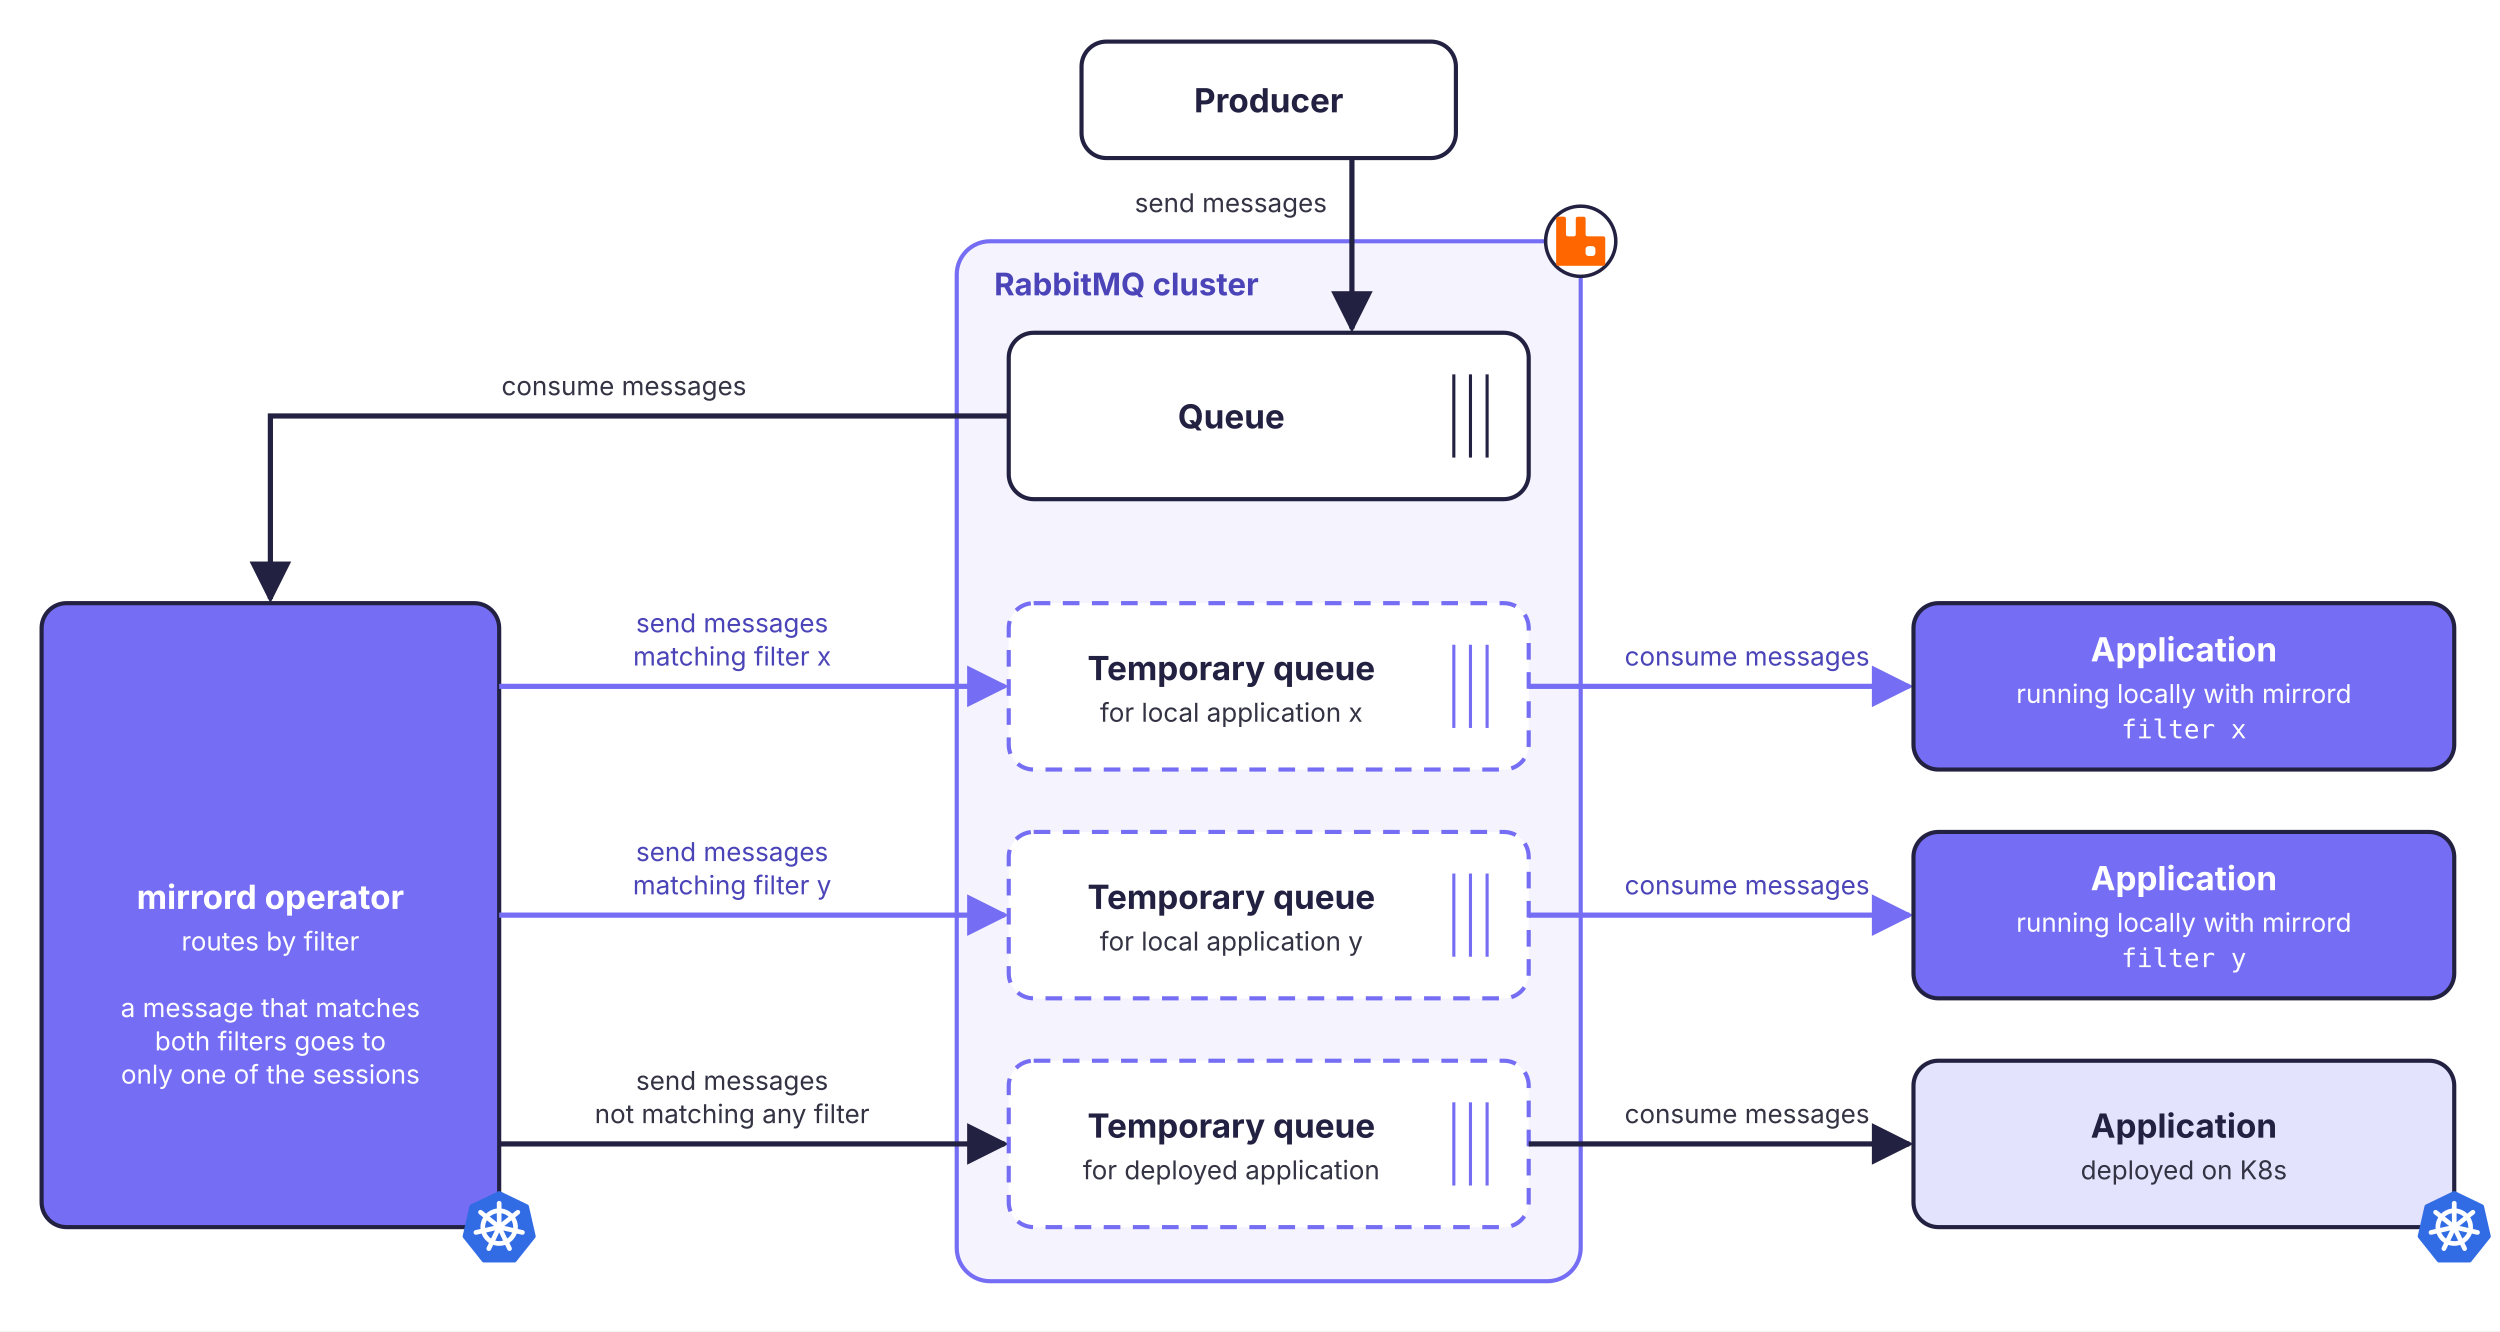
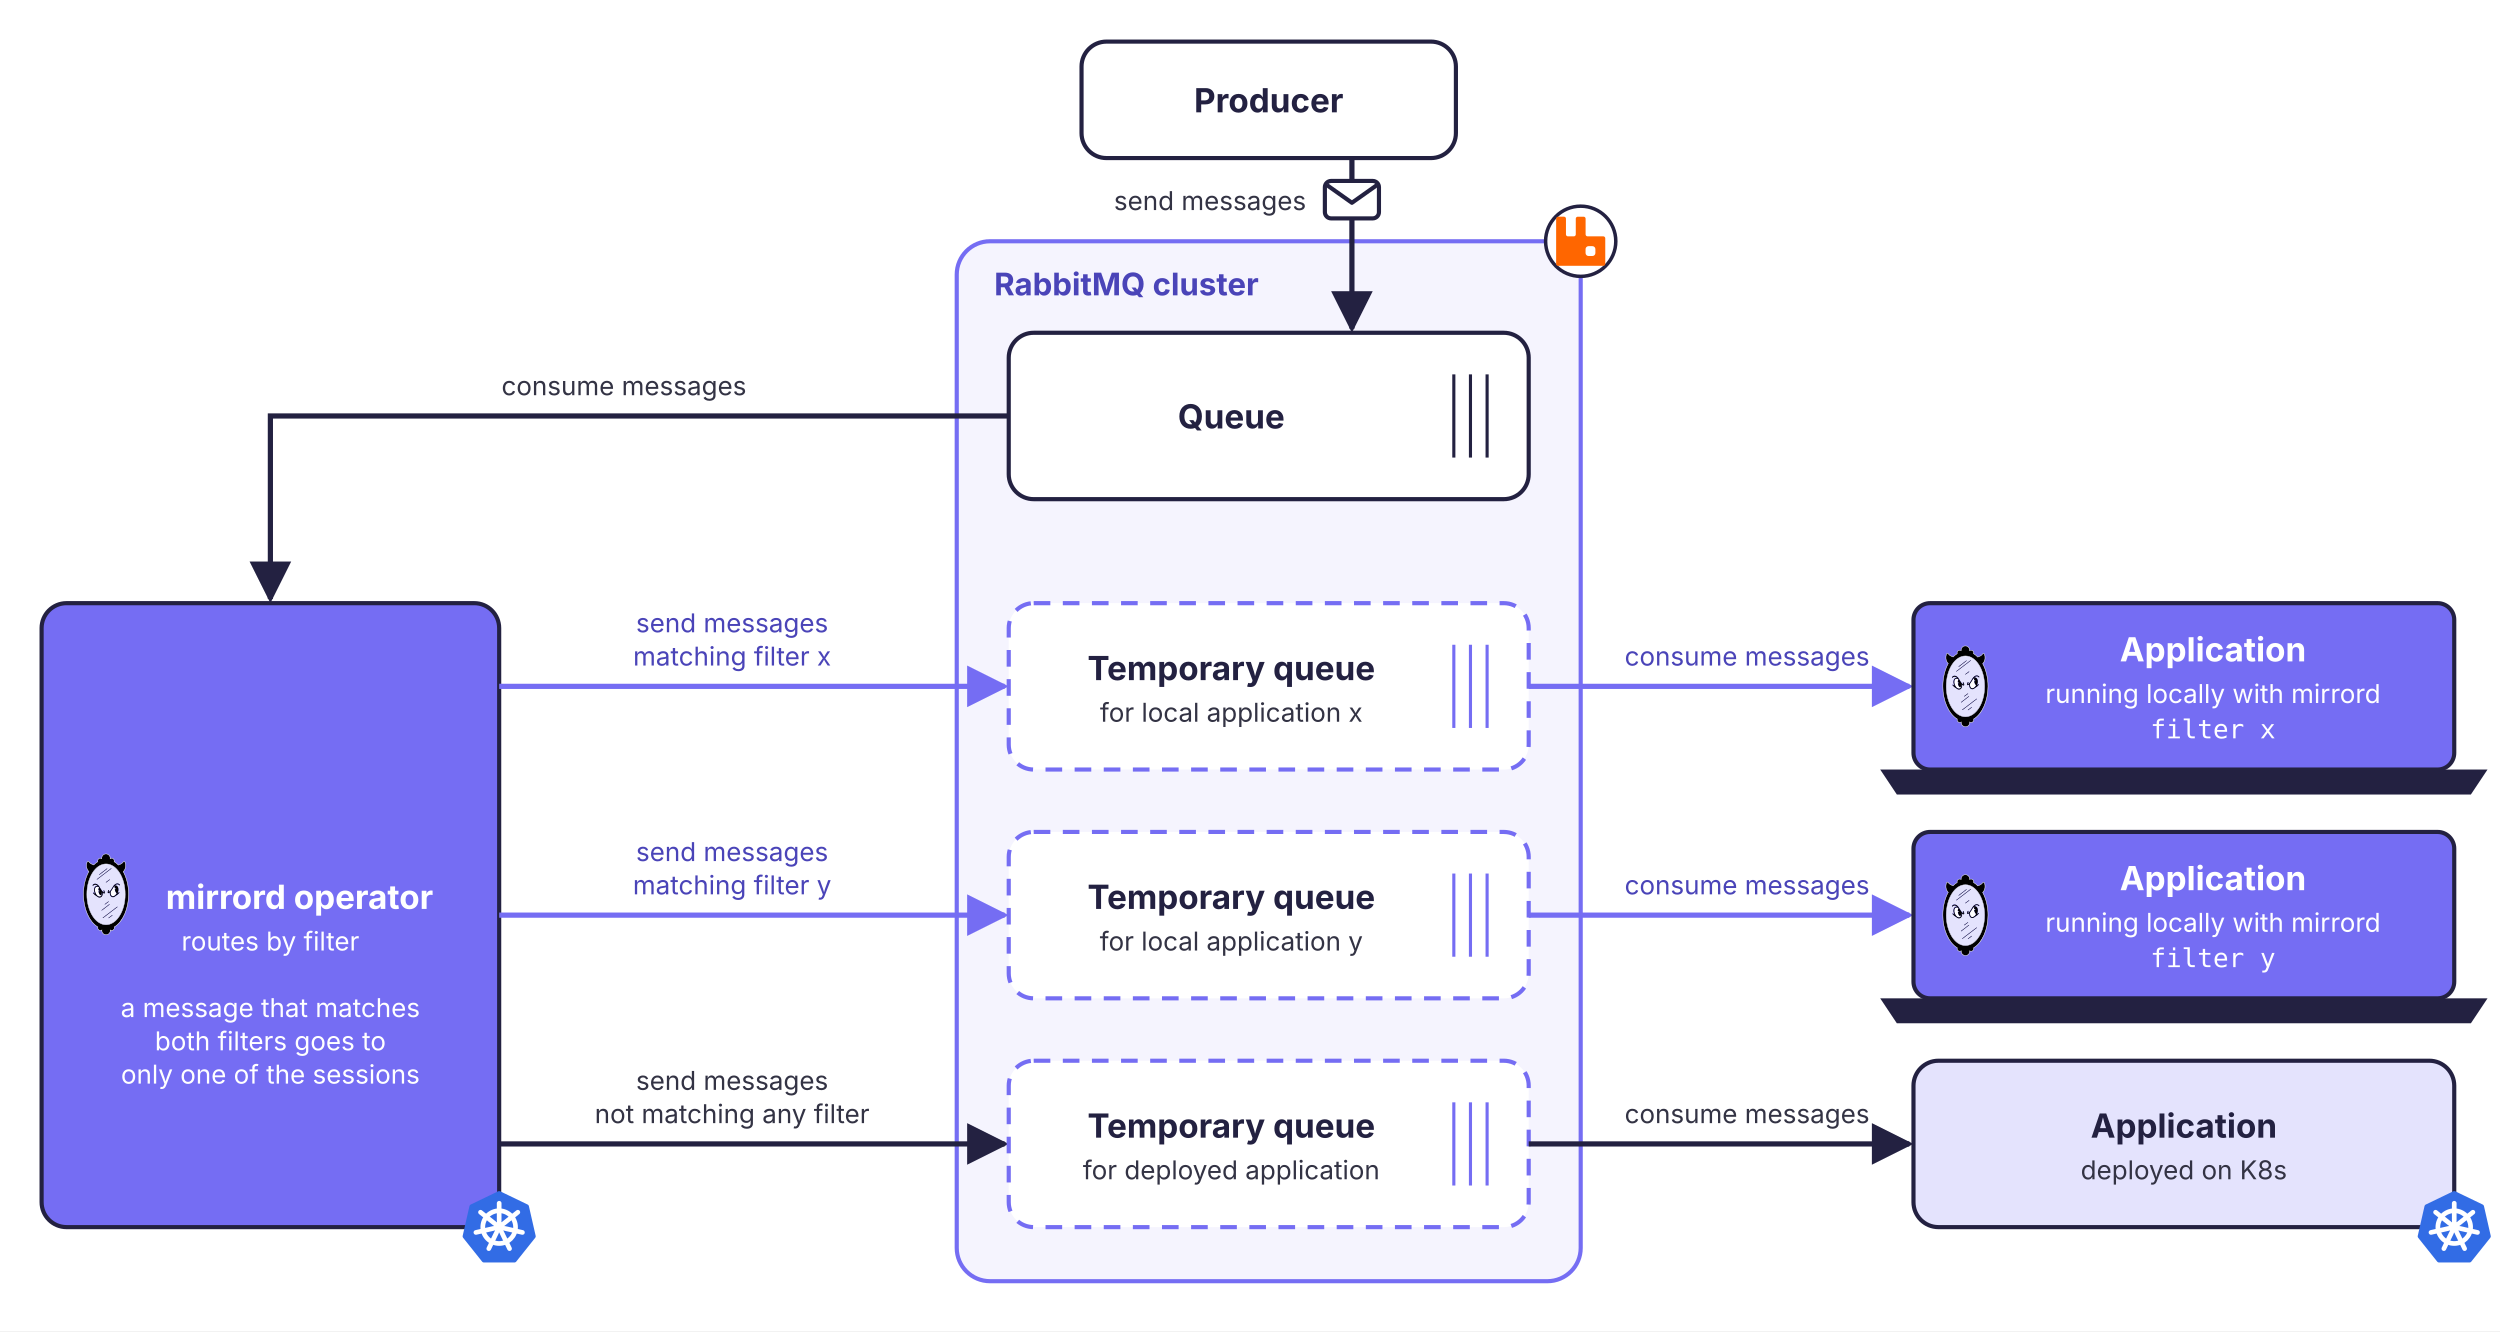
<svg xmlns="http://www.w3.org/2000/svg" viewBox="0 0 1202 640" width="1202" height="640" font-family="Inter, Helvetica, Arial, sans-serif" role="img" aria-labelledby="t d">
  <defs>
    <marker id="arrow" viewBox="0 0 10 10" refX="9" refY="5" markerWidth="8" markerHeight="8" orient="auto-start-reverse">
      <path d="M0 0 L10 5 L0 10 z" fill="#232141" />
    </marker>
    <marker id="arrow-purple" viewBox="0 0 10 10" refX="9" refY="5" markerWidth="8" markerHeight="8" orient="auto-start-reverse">
      <path d="M0 0 L10 5 L0 10 z" fill="#756DF3" />
    </marker>
    <symbol id="k8s" viewBox="0 0 32 32">
      <polygon points="16.00,1.60 27.73,7.25 30.62,19.94 22.51,30.11 9.49,30.11 1.38,19.94 4.27,7.25" fill="#326CE5" stroke="#326CE5" stroke-width="2" stroke-linejoin="round" />
      <g fill="none" stroke="#ffffff" stroke-width="2" stroke-linecap="round">
        <circle cx="16" cy="16" r="7" />
        <line x1="16.00" y1="13.40" x2="16.00" y2="5.80" />
        <line x1="18.03" y1="14.38" x2="23.97" y2="9.64" />
        <line x1="18.53" y1="16.58" x2="25.94" y2="18.27" />
        <line x1="17.13" y1="18.34" x2="20.43" y2="25.19" />
        <line x1="14.87" y1="18.34" x2="11.57" y2="25.19" />
        <line x1="13.47" y1="16.58" x2="6.06" y2="18.27" />
        <line x1="13.97" y1="14.38" x2="8.03" y2="9.64" />
      </g>
      <circle cx="16" cy="16" r="2.4" fill="#ffffff" />
    </symbol>
    <symbol id="rabbitmq" viewBox="0 0 32 32">
      <circle cx="16" cy="16" r="15" fill="#ffffff" stroke="#232141" stroke-width="1.5" />
      <path transform="translate(5.5 5.5) scale(0.875)" fill="#FF6600" d="M23.035 9.601h-7.677a.956.956 0 01-.962-.962V.962a.956.956 0 00-.962-.956H10.56a.956.956 0 00-.962.956V8.64a.956.956 0 01-.962.962H5.762a.956.956 0 01-.961-.962V.962A.956.956 0 003.839 0H.959a.956.956 0 00-.956.962v22.076A.956.956 0 00.965 24h22.07a.956.956 0 00.962-.962V10.58a.956.956 0 00-.962-.98zm-3.86 8.152a1.437 1.437 0 01-1.437 1.443h-1.924a1.437 1.437 0 01-1.436-1.443v-1.917a1.437 1.437 0 011.436-1.443h1.924a1.437 1.437 0 011.437 1.443z" />
    </symbol>
+     <symbol id="envelope" viewBox="0 0 28 20">
+       <rect x="1" y="1" width="26" height="18" rx="3" fill="#ffffff" stroke="#232141" stroke-width="2" />
+       <path d="M2 3 L14 11.5 L26 3" fill="none" stroke="#232141" stroke-width="2" stroke-linejoin="round" />
+     </symbol>
+     <symbol id="mirrord" viewBox="97 61 391 696">
+       <path fill="#ffffff" d="M255.6,387c4.1,19.1-0.9,36.1-12,40.5c-8.2,3.2-17.8,0-26.5-8.2c-0.3-0.6-0.9-0.9-1.5-1.2c0,0,0,0-0.3-0.3 c-5.5-5.6-10.5-13.2-14-22c-4.7-11.5-6.1-23.2-4.4-33.5c1.8-9.4,6.1-16.1,12.8-18.8c5.5-2.3,12.5-1.5,19.3,2.6 c1.5,2.3,2.6,4.4,3.8,6.2c-4.1,2.6-6.4,10.3-6.4,20.3l3.2,1.8l11.1,6.5l-12.5,1.5h-0.9c0.3,1.2,0.3,2.3,0.6,3.5 c3.2,17.9,12,31.1,19,29.7c6.4-1.2,9.6-14.4,7.6-30.2C255.3,386.4,255.6,386.7,255.6,387z" />
+       <path fill="#ffffff" d="M384,398.4c-3.2,6.8-7.3,12.3-12,17c0,0,0,0-0.3,0c-0.6,0.3-0.9,0.9-1.2,1.2c-8.7,7.9-18.4,11.5-26.5,8.2 c-11.1-4.7-16-21.4-12-40.5c1.5-1.8,3.2-3.8,4.7-5.6c5-6.5,9-13.2,12.8-20l1.2-2.1c1.2-1.8,2-3.8,3.2-5.6c1.2-2.1,2.6-4.4,4.4-7 c3.5-2.1,6.7-3.2,9.9-3.8c-2,4.7-2.3,10.3-2.3,15.3l3.2,1.8l11.1,6.5l-12.5,1.5h-0.9c0.3,1.2,0.3,2.3,0.6,3.8 C370.5,384.6,377.5,397,384,398.4z" />
+       <path fill="#E4E3FD" d="M405,391.7c-1.5-1.2-3.8-0.9-5,0.6c-3.2,4.1-7,7.9-11.1,11.5c1.2-2.3,2.6-5,3.5-7.6 c5.3-12.6,6.7-25.8,4.7-37.3c-2.3-12-8.2-20.6-16.9-24.1c-4.1-1.8-8.8-2.1-13.7-1.2c4.4-4.4,10.2-8.5,17.5-10 c8.2-1.5,16.6,1.5,20.4,7.3c1.2,1.5,3.2,2.1,5,0.9c1.5-1.2,2-3.2,0.9-4.7c-5.5-8.2-16.6-12.3-27.4-10c-11.1,2.1-19.3,9.7-24.2,15.6 c-2,2.3-3.8,5-5.5,7.3c-2,2.9-3.5,5.6-5,8.2c-1.2,2.1-2.3,3.8-3.2,5.6l-1.2,2.1c-3.8,6.5-7.6,13.2-12.3,19.1 c-5.8,7.6-11.7,12.9-18.4,16.7c0.6-5,2-9.7,4.4-14.1c0.9-1.8,0.3-3.8-1.5-4.7c-1.7-0.9-3.8-0.3-4.7,1.5c-2.9,5.6-4.7,11.5-5.3,17.6 c0,0.9-0.3,3.5,1.5,5.6c1.2,1.2,2.3,1.8,4.1,1.8c1.5,0,2.9-0.3,4.4-1.5c2.6-1.5,5.3-3.2,7.9-5.3c-1.7,18.5,5,34.1,17.5,39.3 c2.9,1.2,5.8,1.8,8.8,1.8c8.5,0,17.5-4.4,25.4-12c11.4-6.2,21.6-14.4,29.5-24.7C406.7,395.2,406.4,392.8,405,391.7z M292.1,149.1 c90.1,0,163.6,116.6,163.6,259.6s-73.5,259.6-163.6,259.6c-90.4,0-163.6-116.6-163.6-259.6S201.9,149.1,292.1,149.1z M389.5,517.3 c0.9-0.6,0.9-1.8,0.3-2.3c-0.6-0.9-1.8-0.9-2.3-0.3l-122.5,93.7c-0.9,0.6-0.9,1.8-0.3,2.3c0.3,0.3,0.9,0.6,1.5,0.6 c0.3,0,0.9,0,1.2-0.3L389.5,517.3z M346.9,589c0.9-0.6,0.9-1.8,0.3-2.3c-0.6-0.9-1.8-0.9-2.3-0.3l-31.2,23.2 c-0.9,0.6-0.9,1.8-0.3,2.3c0.3,0.6,0.9,0.9,1.5,0.9c0.3,0,0.6-0.3,0.9-0.3L346.9,589z M338.2,189.1c0.9-0.6,0.9-1.8,0.3-2.3 c-0.6-0.9-1.8-0.9-2.3-0.3l-122.5,93.4c-0.9,0.6-0.9,1.8-0.3,2.3c0.3,0.3,0.9,0.6,1.5,0.6c0.3,0,0.9,0,0.9-0.3L338.2,189.1z M324.4,284.5c0.9-0.6,0.9-1.8,0.3-2.3c-0.6-0.9-1.7-0.9-2.3-0.3l-31.2,22.9c-0.9,0.6-0.9,1.8-0.3,2.3c0.3,0.6,0.9,0.6,1.5,0.6 c0.3,0,0.6,0,0.9-0.3L324.4,284.5z M322.7,495.9c0.9-0.6,0.9-1.8,0.3-2.3c-0.6-0.9-1.8-0.9-2.3-0.3l-66.2,50.8 c-0.9,0.6-0.9,1.8-0.3,2.3c0.3,0.3,0.9,0.6,1.5,0.6c0.3,0,0.6,0,0.9-0.3L322.7,495.9z M314.8,472.4c0.9-0.6,0.9-1.8,0.3-2.3 c-0.6-0.9-1.8-0.9-2.3-0.3L281.6,493c-0.9,0.6-0.9,1.8-0.3,2.3c0.3,0.6,0.9,0.9,1.5,0.9c0.3,0,0.9-0.3,0.9-0.3L314.8,472.4z M302.3,190.5c0.9-0.6,0.9-1.8,0.3-2.3c-0.6-0.9-1.7-0.9-2.3-0.3L234,239c-0.9,0.6-0.9,1.8-0.3,2.3c0.3,0.3,0.9,0.6,1.5,0.6 c0.3,0,0.9,0,1.2-0.3L302.3,190.5z M280.1,399.6c1.8-2.1,1.5-4.7,1.5-5.6c-0.6-6.2-2.3-12.3-5-17.9c-0.9-1.8-2.9-2.3-4.7-1.5 c-1.8,0.9-2.3,2.9-1.5,4.7c2.3,4.4,3.8,9.4,4.4,14.1c-6.4-3.8-12.5-9.4-18.4-16.7c-4.7-6.2-8.8-12.9-12.3-19.1l-1.5-2.3 c-1.2-1.8-2-3.8-3.2-5.6c-1.5-2.3-2.9-5.3-5-8.2c0,0,0,0,0-0.3c-1.5-2.3-3.5-5-5.5-7.3c-5-5.9-13.1-13.2-24.2-15.6 c-10.8-2.1-21.9,2.1-27.4,10c-1.2,1.5-0.6,3.8,0.9,4.7c1.5,1.2,3.8,0.6,4.7-0.9c4.1-5.9,12.5-8.8,20.4-7.3 c7.3,1.5,13.1,5.9,17.5,10c-4.7-0.9-9.3-0.3-13.7,1.2c-8.8,3.5-14.6,12-16.9,24.1c-2,11.5-0.3,24.7,4.7,37.3 c1.2,2.6,2.3,5.3,3.5,7.6c-4.1-3.5-7.9-7.3-11.1-11.5c-1.2-1.5-3.5-1.8-5-0.6c-1.5,1.2-1.8,3.5-0.6,5c8.2,10,18.4,18.5,29.5,24.7 c7.9,7.6,16.9,11.7,25.7,11.7c2.9,0,6.1-0.6,8.8-1.8c12.5-5.3,19-20.6,17.5-39.3c2.6,2.1,5,3.8,7.9,5.3c1.5,0.9,2.9,1.2,4.4,1.2 C277.8,401.4,279.2,400.8,280.1,399.6z" />
+       <path d="M439.4,215.2c29.5,54,45.5,122.4,45.5,193.8c0,123.6-49,234.9-122.8,279.2c0.6,2.1,1.2,4.4,1.2,6.8 c0,12.3-10.2,22.6-22.5,22.6c-4.4,0-8.8-1.2-12.3-3.5c0.3,1.2,0.3,2.6,0.3,3.8c0,20.3-16.3,36.7-36.5,36.7s-36.5-16.4-36.5-36.7 c0-1.2,0-2.6,0.3-3.8c-3.5,2.3-7.9,3.5-12.3,3.5c-12.3,0-22.5-10-22.5-22.6c0-2.3,0.3-4.7,1.2-6.8C148.6,643.6,99.3,532.3,99.3,409 c0-71.9,16.3-140.9,46.4-195.3c-1.5-0.9-2.3-2.1-3.5-3.2c-9.9-11.2-15.5-26.4-16.9-42.6c-0.6-11.5,0.9-23.2,5-33.8 c0.6-1.8,2.6-6.8,7.6-7.3c5.3-0.6,8.5,3.8,11.4,7.9c1.2,1.5,2.3,2.9,2.9,3.8c5.5,5.3,12.5,9.7,21.6,13.8c4.4,2.1,9,3.8,13.4,5.3 c11.1-11.2,22.8-20.6,35-27.9c-0.6-2.3-1.2-4.4-1.2-6.8c0-12.3,10.2-22.6,22.5-22.6c4.4,0,8.8,1.2,12.3,3.5c0-1.2-0.3-2.6-0.3-3.8 c0-20.3,16.3-36.7,36.5-36.7c20.1,0,36.5,16.4,36.5,36.7c0,1.2,0,2.6-0.3,3.8c3.5-2.3,7.9-3.5,12.3-3.5c12.5,0,22.5,10.3,22.5,22.6 c0,2.3-0.3,4.7-1.2,6.8c12.5,7.6,24.8,17.3,36.2,29.1c4.7-1.5,9-3.2,13.7-5.3c9-4.1,16-8.5,21.6-13.8c0.9-0.9,2-2.3,2.9-3.8 c2.9-4.1,6.1-8.5,11.4-7.9c5,0.6,7,5.6,7.6,7.3c4.1,10.6,5.5,22.3,4.7,33.8c-1.2,15.9-7,31.4-16.9,42.6 C442.3,212.6,441.1,214,439.4,215.2z M455.7,409c0-143.3-73.5-259.6-163.6-259.6c-90.4,0-163.6,116.6-163.6,259.6 c0,143,73.5,259.6,163.6,259.6C382.5,668.6,455.7,552,455.7,409z" />
+       <path fill="#ffffff" d="M292.4,756.6c-21.2,0-38.5-17.4-38.5-38.7c0-0.1,0-0.2,0-0.3c-3,1.3-6.5,2-10,2c-13.5,0-24.5-11-24.5-24.6 c0-2.2,0.2-4.2,0.7-5.9c-36.1-22.2-66.8-60.3-88.9-110.2C109,528.5,97.3,469.7,97.3,409c0-71.5,16.3-140.6,45.8-194.7 c-0.6-0.5-1.1-1-1.5-1.5c-0.3-0.3-0.5-0.6-0.8-0.8l-0.1-0.1c-9.7-10.9-15.9-26.4-17.4-43.7c-0.6-12.5,1.1-24.4,5.1-34.7 c0.8-2.3,3.2-7.9,9.2-8.6c6.5-0.7,10.4,4.7,13.2,8.7c1.1,1.4,2.2,2.8,2.9,3.7c5.3,5,11.9,9.2,20.9,13.3c3.5,1.7,7.6,3.3,12.1,4.8 c10.7-10.7,21.9-19.6,33.2-26.5c-0.5-1.9-0.9-3.7-0.9-5.8c0-13.3,11.2-24.6,24.5-24.6c3.5,0,6.9,0.7,10,2c0-0.1,0-0.2,0-0.3 c0-21.3,17.3-38.7,38.5-38.7c21.2,0,38.5,17.4,38.5,38.7c0,0.1,0,0.2,0,0.3c3-1.3,6.5-2,10-2c13.5,0,24.5,11,24.5,24.6 c0,2.2-0.2,4.2-0.7,5.9c12.2,7.6,23.8,16.9,34.3,27.6c3.7-1.2,7.6-2.7,12.3-4.8c9-4.1,15.7-8.4,21-13.4c0.7-0.7,1.8-2,2.6-3.4 l0.1-0.1c2.8-4,6.7-9.5,13.2-8.8c6,0.7,8.5,6.3,9.3,8.7c4,10.4,5.7,22.4,4.8,34.5c-1.2,16.6-7.5,32.4-17.2,43.5c-0.4,1-1.3,2-2.4,3 c29,53.9,44.9,122.4,44.9,193.3c0,60.9-11.7,119.7-33.9,170.2c-22,49.9-52.6,87.9-88.6,110c0.5,1.9,0.8,3.8,0.8,5.8 c0,13.3-11.2,24.6-24.5,24.6c-3.5,0-6.9-0.7-10-2c0,0.1,0,0.2,0,0.3C330.8,739.2,313.6,756.6,292.4,756.6z M259.4,709.5l-1.2,5 c-0.2,0.9-0.2,2.3-0.2,3.3c0,19.1,15.5,34.7,34.5,34.7s34.5-15.6,34.5-34.7c0-1.1,0-2.4-0.2-3.3l-1.2-5l4.3,2.9 c3.1,2.1,7,3.2,11.1,3.2c11.1,0,20.5-9.4,20.5-20.6c0-2.1-0.5-4.2-1.1-6.2l-0.4-1.5l1.3-0.8c72.9-43.8,121.8-155.3,121.8-277.5 c0-70.8-16.1-139.3-45.3-192.8l-0.9-1.6l1.5-1c1.6-1.1,2.3-2.2,2.4-2.5l0.1-0.4l0.3-0.3c9.3-10.4,15.2-25.5,16.4-41.4 c0.9-11.6-0.7-22.9-4.5-32.9c-0.6-1.7-2.3-5.6-6-6.1c-3.8-0.4-6.3,2.6-9.5,7c-0.9,1.5-2.1,3-3.2,4.1c-5.7,5.4-12.7,9.9-22.2,14.2 c-5.4,2.4-9.7,4-13.9,5.4l-1.2,0.4l-0.9-0.9c-10.9-11.3-23-21-35.8-28.8l-1.5-0.9l0.7-1.6c0.7-1.6,1-3.5,1-6 c0-11.4-9.2-20.6-20.5-20.6c-4.1,0-8.1,1.1-11.1,3.2l-4.3,2.9l1.2-5c0.2-0.9,0.2-2.3,0.2-3.3c0-19.1-15.5-34.7-34.5-34.7 c-19,0-34.5,15.6-34.5,34.7c0,0.5,0.1,1.1,0.1,1.7c0.1,0.7,0.2,1.4,0.2,2.1v3.8l-3.1-2.1c-3.1-2.1-7-3.2-11.1-3.2 c-11.1,0-20.5,9.4-20.5,20.6c0,1.9,0.4,3.6,0.9,5.6l0.5,2.1l-1.3,0.8c-11.8,7.1-23.5,16.4-34.6,27.6l-0.9,0.9l-1.2-0.4 c-5.1-1.7-9.7-3.5-13.6-5.4c-9.5-4.3-16.5-8.8-22.1-14.2l-0.2-0.2l-0.1-0.2c-0.5-0.8-1.7-2.2-2.8-3.6l-0.1-0.1 c-3.1-4.4-5.7-7.5-9.5-7.1c-3.7,0.4-5.4,4.3-5.9,6c-3.8,9.8-5.5,21.2-4.9,33c1.5,16.4,7.3,31.1,16.4,41.3c0.3,0.3,0.6,0.6,0.9,0.9 c0.7,0.8,1.4,1.5,2.2,2l1.6,1l-0.9,1.7c-29.7,53.8-46.1,122.8-46.1,194.3c0,121.9,49.2,233.4,122.4,277.5l1.5,0.9l-0.7,1.6 c-0.7,1.6-1,3.5-1,6c0,11.4,9.2,20.6,20.5,20.6c4.1,0,8.1-1.1,11.1-3.2L259.4,709.5z M292.1,670.6c-91.3,0-165.6-117.3-165.6-261.6 s74.3-261.6,165.6-261.6c91.3,0,165.6,117.3,165.6,261.6S383.4,670.6,292.1,670.6z M292.1,151.4c-89.1,0-161.6,115.5-161.6,257.6 c0,68.8,16.9,133.5,47.7,182.3c30.6,48.5,71,75.2,113.9,75.2c89.1,0,161.6-115.5,161.6-257.6C453.7,267,381.2,151.4,292.1,151.4z" />
+       <path d="M344.9,586.3c0.9-0.6,1.7-0.3,2.3,0.3c0.6,0.9,0.3,1.8-0.3,2.3l-31.2,23.2c-0.3,0.3-0.6,0.3-0.9,0.3 c-0.6,0-1.2-0.3-1.5-0.9c-0.6-0.9-0.3-1.8,0.3-2.3L344.9,586.3z" />
+       <path d="M372,415.5c4.4-4.4,8.5-10.3,12-17c-6.4-1.8-13.4-13.8-16.3-29.7c-0.3-1.2-0.6-2.3-0.6-3.8h0.9l12.5-1.5l-11.1-6.5 l-3.2-1.8c0-5,0.3-10.6,2.3-15.3c-3.2,0.6-6.7,1.8-9.9,3.8c-1.8,2.3-3.2,5-4.4,7c-1.2,2.1-2.3,3.8-3.2,5.6l-1.2,2.1 c-3.8,6.5-7.9,13.5-12.8,20c-1.5,2.1-3.2,3.8-4.7,5.6c-4.1,19.1,0.9,35.8,12,40.5c8.2,3.2,17.8-0.3,26.5-8.2 C370.8,416.3,371.4,415.8,372,415.5z M410.5,326.8c1.2,1.5,0.9,3.8-0.9,4.7c-1.5,1.2-3.8,0.9-5-0.9c-4.1-5.9-12.5-8.8-20.4-7.3 c-7.3,1.5-13.1,5.9-17.5,10c4.7-0.9,9.3-0.3,13.7,1.2c8.8,3.5,14.9,12,16.9,24.1c2,11.5,0.3,24.7-4.7,37.3 c-1.2,2.6-2.3,5.3-3.5,7.6c4.1-3.5,7.9-7.3,11.1-11.5c1.2-1.5,3.5-1.8,5-0.6c1.5,1.2,1.7,3.5,0.6,5c-8.2,10.3-18.4,18.5-29.5,24.7 c-7.9,7.6-16.9,12-25.4,12c-3.2,0-6.1-0.6-8.8-1.8c-12.5-5.3-19-20.6-17.5-39.3c-2.6,2.1-5.3,3.8-7.9,5.3c-1.5,0.9-3.2,1.5-4.4,1.5 c-1.5,0-2.9-0.6-4.1-1.8c-1.7-2.1-1.5-4.7-1.5-5.6c0.6-6.2,2.3-12,5.3-17.6c0.9-1.8,2.9-2.3,4.7-1.5c1.8,0.9,2.3,2.9,1.5,4.7 c-2.3,4.4-3.8,9.4-4.4,14.1c6.4-3.8,12.5-9.4,18.4-16.7c4.7-6.2,8.8-12.6,12.3-19.1l1.2-2.1c1.2-2.1,2.3-3.8,3.2-5.6 c1.5-2.3,2.9-5.3,5-8.2c1.8-2.3,3.5-5,5.5-7.3c5-5.9,13.4-13.2,24.2-15.6C393.9,314.5,405,318.6,410.5,326.8z" />
+       <path d="M324.4,284.5l-31.5,23.2c-0.3,0.3-0.6,0.3-0.9,0.3c-0.6,0-1.2-0.3-1.5-0.6c-0.6-0.9-0.3-1.8,0.3-2.3l31.2-23.2 c0.9-0.6,1.7-0.3,2.3,0.3C325.6,282.7,325.3,283.9,324.4,284.5z" />
+       <path d="M312.8,469.5c0.9-0.6,1.8-0.3,2.3,0.3c0.6,0.9,0.3,1.8-0.3,2.3l-31.2,23.2c-0.3,0.3-0.6,0.3-0.9,0.3 c-0.6,0-1.2-0.3-1.5-0.9c-0.6-0.9-0.3-1.8,0.3-2.3L312.8,469.5z" />
+       <path d="M387.5,514.7c0.9-0.6,1.8-0.3,2.3,0.3c0.6,0.9,0.3,1.8-0.3,2.3L267,611c-0.3,0.3-0.6,0.3-1.2,0.3c-0.6,0-1.2-0.3-1.5-0.6 c-0.6-0.9-0.6-1.8,0.3-2.3L387.5,514.7z" />
+       <path d="M320.7,493c0.9-0.6,1.8-0.3,2.3,0.3c0.6,0.9,0.6,1.8-0.3,2.3l-66.2,51.1c-0.3,0.3-0.6,0.3-0.9,0.3c-0.6,0-1.2-0.3-1.5-0.6 c-0.6-0.9-0.6-1.8,0.3-2.3L320.7,493z" />
+       <path d="M300.2,187.9c0.9-0.6,1.7-0.3,2.3,0.3c0.6,0.9,0.6,1.8-0.3,2.3l-65.9,51.1c-0.3,0.3-0.6,0.3-1.2,0.3 c-0.6,0-0.9-0.3-1.5-0.6c-0.6-0.9-0.3-1.8,0.3-2.3L300.2,187.9z" />
+       <path d="M213.6,279.8l122.5-93.7c0.6-0.6,1.8-0.3,2.3,0.3c0.6,0.9,0.3,1.8-0.3,2.3l-122.5,93.7c-0.3,0.3-0.6,0.3-0.9,0.3 c-0.6,0-1.2-0.3-1.5-0.6C212.7,281.6,212.7,280.4,213.6,279.8z" />
+       <path d="M243.9,427.5c11.1-4.4,16-21.4,12-40.5c-0.3-0.3-0.6-0.6-0.9-0.9c2,15.9-1.2,29.1-7.6,30.2c-7.3,1.5-15.8-12-19-29.7 c-0.3-1.2-0.3-2.3-0.6-3.5h0.9l12.5-1.5l-11.1-6.5l-3.2-1.8c0-10,2.3-17.6,6.4-20.3c-1.2-2.1-2.3-4.1-3.8-6.2 c-7-4.1-13.7-5-19.3-2.6c-6.4,2.6-11.1,9.4-12.8,18.8c-1.8,10-0.3,22,4.4,33.5c3.5,8.8,8.5,16.4,14,22c0,0,0.3,0,0.3,0.3 c0.6,0.3,1.2,0.9,1.5,1.2C225.9,427.2,235.8,430.7,243.9,427.5z M204.9,319.1c11.1,2.1,19.3,9.7,24.2,15.6c2,2.3,3.8,5,5.5,7.3 c0,0,0,0,0,0.3c2,2.9,3.5,5.6,5,8.2c1.2,1.8,2,3.5,3.2,5.6l1.5,2.3c3.8,6.5,7.6,12.9,12.3,19.1c5.8,7.3,11.7,12.9,18.4,16.7 c-0.6-5-2-9.7-4.4-14.1c-0.9-1.8-0.3-3.8,1.5-4.7c1.8-0.9,3.8-0.3,4.7,1.5c2.9,5.6,4.7,11.5,5,17.9c0,0.9,0.3,3.5-1.5,5.6 c-1.2,1.2-2.6,1.8-4.1,1.8c-1.5,0-2.9-0.6-4.4-1.2c-2.6-1.5-5.3-3.2-7.9-5.3c1.7,18.5-5,34.1-17.5,39.3c-2.9,1.2-5.8,1.8-8.8,1.8 c-8.5,0-17.5-4.4-25.7-11.7c-11.4-6.2-21.6-14.7-29.5-24.7c-1.2-1.5-0.9-3.8,0.6-5c1.5-1.2,3.8-0.9,5,0.6c3.2,4.1,7,7.9,11.1,11.5 c-1.2-2.3-2.6-5-3.5-7.6c-5-12.6-6.7-25.8-4.7-37.3c2-12,8.2-20.6,16.9-24.1c4.1-1.8,8.8-2.1,13.7-1.2c-4.4-4.4-10.2-8.8-17.5-10 c-8.2-1.5-16.6,1.5-20.4,7.3c-1.2,1.5-3.2,2.1-4.7,0.9c-1.5-1.2-2-3.2-0.9-4.7C183,320.9,194.1,317.1,204.9,319.1z" />
+     </symbol>
  </defs>
  <rect x="0" y="0" width="1202" height="640" fill="#ffffff" />
  <rect x="460" y="116" width="300" height="500" rx="16" fill="#F5F4FE" stroke="#756DF3" stroke-width="2" />
  <text x="478" y="142" font-size="15" font-weight="700" fill="#4a44b8" text-anchor="start">RabbitMQ cluster</text>
  <rect x="520" y="20" width="180" height="56" rx="12" fill="#ffffff" stroke="#232141" stroke-width="2" />
  <text x="610" y="54" font-size="16" font-weight="700" fill="#232141" text-anchor="middle">Producer</text>
  <line x1="650" y1="76" x2="650" y2="158" stroke="#232141" stroke-width="2.5" marker-end="url(#arrow)" />
-   <text x="638" y="102" font-size="12.5" fill="#333344" text-anchor="end">send messages</text>
+   <text x="628" y="101" font-size="12.5" fill="#333344" text-anchor="end">send messages</text>
+   <use href="#envelope" x="636" y="86" width="28" height="20" />
  <rect x="485" y="160" width="250" height="80" rx="12" fill="#ffffff" stroke="#232141" stroke-width="2" />
  <line x1="699" y1="180" x2="699" y2="220" stroke="#232141" stroke-width="1.5" />
  <line x1="707" y1="180" x2="707" y2="220" stroke="#232141" stroke-width="1.5" />
  <line x1="715" y1="180" x2="715" y2="220" stroke="#232141" stroke-width="1.5" />
  <text x="592" y="206" font-size="16" font-weight="700" fill="#232141" text-anchor="middle">Queue</text>
  <polyline points="485,200 130,200 130,288" fill="none" stroke="#232141" stroke-width="2.5" marker-end="url(#arrow)" />
  <text x="300" y="190" font-size="12.5" fill="#333344" text-anchor="middle">consume messages</text>
  <rect x="20" y="290" width="220" height="300" rx="12" fill="#756DF3" stroke="#232141" stroke-width="2" />
-   <text x="130" y="437" font-size="16" font-weight="700" fill="#ffffff" text-anchor="middle">mirrord operator</text>
+   <use href="#mirrord" x="40" y="410" width="22" height="40" />
+   <text x="144" y="437" font-size="16" font-weight="700" fill="#ffffff" text-anchor="middle">mirrord operator</text>
  <text x="130" y="457" font-size="12.5" fill="#ffffff" text-anchor="middle">routes by filter</text>
  <text x="130" y="489" font-size="12.5" fill="#ffffff" text-anchor="middle">a message that matches</text>
  <text x="130" y="505" font-size="12.5" fill="#ffffff" text-anchor="middle">both filters goes to</text>
  <text x="130" y="521" font-size="12.5" fill="#ffffff" text-anchor="middle">only one of the sessions</text>
  <line x1="240" y1="330" x2="483" y2="330" stroke="#756DF3" stroke-width="2.5" marker-end="url(#arrow-purple)" />
  <text x="352" y="304" font-size="12.5" fill="#4a44b8" text-anchor="middle">send messages</text>
  <text x="352" y="320" font-size="12.5" fill="#4a44b8" text-anchor="middle">matching filter x</text>
  <rect x="485" y="290" width="250" height="80" rx="12" fill="#ffffff" stroke="#756DF3" stroke-width="2" stroke-dasharray="8 6" />
  <line x1="699" y1="310" x2="699" y2="350" stroke="#756DF3" stroke-width="1.5" />
  <line x1="707" y1="310" x2="707" y2="350" stroke="#756DF3" stroke-width="1.5" />
  <line x1="715" y1="310" x2="715" y2="350" stroke="#756DF3" stroke-width="1.5" />
  <text x="592" y="327" font-size="16" font-weight="700" fill="#232141" text-anchor="middle">Temporary queue</text>
  <text x="592" y="347" font-size="12.5" fill="#333344" text-anchor="middle">for local application x</text>
  <line x1="735" y1="330" x2="918" y2="330" stroke="#756DF3" stroke-width="2.5" marker-end="url(#arrow-purple)" />
  <text x="840" y="320" font-size="12.5" fill="#4a44b8" text-anchor="middle">consume messages</text>
-   <rect x="920" y="290" width="260" height="80" rx="12" fill="#756DF3" stroke="#232141" stroke-width="2" />
-   <text x="1050" y="318" font-size="16" font-weight="700" fill="#ffffff" text-anchor="middle">Application</text>
-   <text x="1050" y="338" font-size="12.5" fill="#ffffff" text-anchor="middle">running locally with mirrord</text>
-   <text x="1050" y="355" font-size="12.5" font-family="Menlo, Consolas, monospace" fill="#ffffff" text-anchor="middle">filter x</text>
+   <rect x="920" y="290" width="260" height="80" rx="8" fill="#756DF3" stroke="#232141" stroke-width="2" />
+   <path d="M904 370 h292 l-8 12 h-276 z" fill="#232141" />
+   <use href="#mirrord" x="934" y="310" width="22" height="40" />
+   <text x="1064" y="318" font-size="16" font-weight="700" fill="#ffffff" text-anchor="middle">Application</text>
+   <text x="1064" y="338" font-size="12.5" fill="#ffffff" text-anchor="middle">running locally with mirrord</text>
+   <text x="1064" y="355" font-size="12.5" font-family="Menlo, Consolas, monospace" fill="#ffffff" text-anchor="middle">filter x</text>
  <line x1="240" y1="440" x2="483" y2="440" stroke="#756DF3" stroke-width="2.5" marker-end="url(#arrow-purple)" />
  <text x="352" y="414" font-size="12.5" fill="#4a44b8" text-anchor="middle">send messages</text>
  <text x="352" y="430" font-size="12.5" fill="#4a44b8" text-anchor="middle">matching filter y</text>
  <rect x="485" y="400" width="250" height="80" rx="12" fill="#ffffff" stroke="#756DF3" stroke-width="2" stroke-dasharray="8 6" />
  <line x1="699" y1="420" x2="699" y2="460" stroke="#756DF3" stroke-width="1.5" />
  <line x1="707" y1="420" x2="707" y2="460" stroke="#756DF3" stroke-width="1.5" />
  <line x1="715" y1="420" x2="715" y2="460" stroke="#756DF3" stroke-width="1.5" />
  <text x="592" y="437" font-size="16" font-weight="700" fill="#232141" text-anchor="middle">Temporary queue</text>
  <text x="592" y="457" font-size="12.5" fill="#333344" text-anchor="middle">for local application y</text>
  <line x1="735" y1="440" x2="918" y2="440" stroke="#756DF3" stroke-width="2.5" marker-end="url(#arrow-purple)" />
  <text x="840" y="430" font-size="12.5" fill="#4a44b8" text-anchor="middle">consume messages</text>
-   <rect x="920" y="400" width="260" height="80" rx="12" fill="#756DF3" stroke="#232141" stroke-width="2" />
-   <text x="1050" y="428" font-size="16" font-weight="700" fill="#ffffff" text-anchor="middle">Application</text>
-   <text x="1050" y="448" font-size="12.5" fill="#ffffff" text-anchor="middle">running locally with mirrord</text>
-   <text x="1050" y="465" font-size="12.5" font-family="Menlo, Consolas, monospace" fill="#ffffff" text-anchor="middle">filter y</text>
+   <rect x="920" y="400" width="260" height="80" rx="8" fill="#756DF3" stroke="#232141" stroke-width="2" />
+   <path d="M904 480 h292 l-8 12 h-276 z" fill="#232141" />
+   <use href="#mirrord" x="934" y="420" width="22" height="40" />
+   <text x="1064" y="428" font-size="16" font-weight="700" fill="#ffffff" text-anchor="middle">Application</text>
+   <text x="1064" y="448" font-size="12.5" fill="#ffffff" text-anchor="middle">running locally with mirrord</text>
+   <text x="1064" y="465" font-size="12.5" font-family="Menlo, Consolas, monospace" fill="#ffffff" text-anchor="middle">filter y</text>
  <line x1="240" y1="550" x2="483" y2="550" stroke="#232141" stroke-width="2.5" marker-end="url(#arrow)" />
  <text x="352" y="524" font-size="12.5" fill="#333344" text-anchor="middle">send messages</text>
  <text x="352" y="540" font-size="12.5" fill="#333344" text-anchor="middle">not matching any filter</text>
  <rect x="485" y="510" width="250" height="80" rx="12" fill="#ffffff" stroke="#756DF3" stroke-width="2" stroke-dasharray="8 6" />
  <line x1="699" y1="530" x2="699" y2="570" stroke="#756DF3" stroke-width="1.5" />
  <line x1="707" y1="530" x2="707" y2="570" stroke="#756DF3" stroke-width="1.5" />
  <line x1="715" y1="530" x2="715" y2="570" stroke="#756DF3" stroke-width="1.5" />
  <text x="592" y="547" font-size="16" font-weight="700" fill="#232141" text-anchor="middle">Temporary queue</text>
  <text x="592" y="567" font-size="12.5" fill="#333344" text-anchor="middle">for deployed application</text>
  <line x1="735" y1="550" x2="918" y2="550" stroke="#232141" stroke-width="2.5" marker-end="url(#arrow)" />
  <text x="840" y="540" font-size="12.5" fill="#333344" text-anchor="middle">consume messages</text>
  <rect x="920" y="510" width="260" height="80" rx="12" fill="#E4E3FD" stroke="#232141" stroke-width="2" />
  <text x="1050" y="547" font-size="16" font-weight="700" fill="#232141" text-anchor="middle">Application</text>
  <text x="1050" y="567" font-size="12.5" fill="#333344" text-anchor="middle">deployed on K8s</text>
  <use href="#k8s" x="222" y="572" width="36" height="36" />
  <use href="#k8s" x="1162" y="572" width="36" height="36" />
  <use href="#rabbitmq" x="742" y="98" width="36" height="36" />
</svg>
